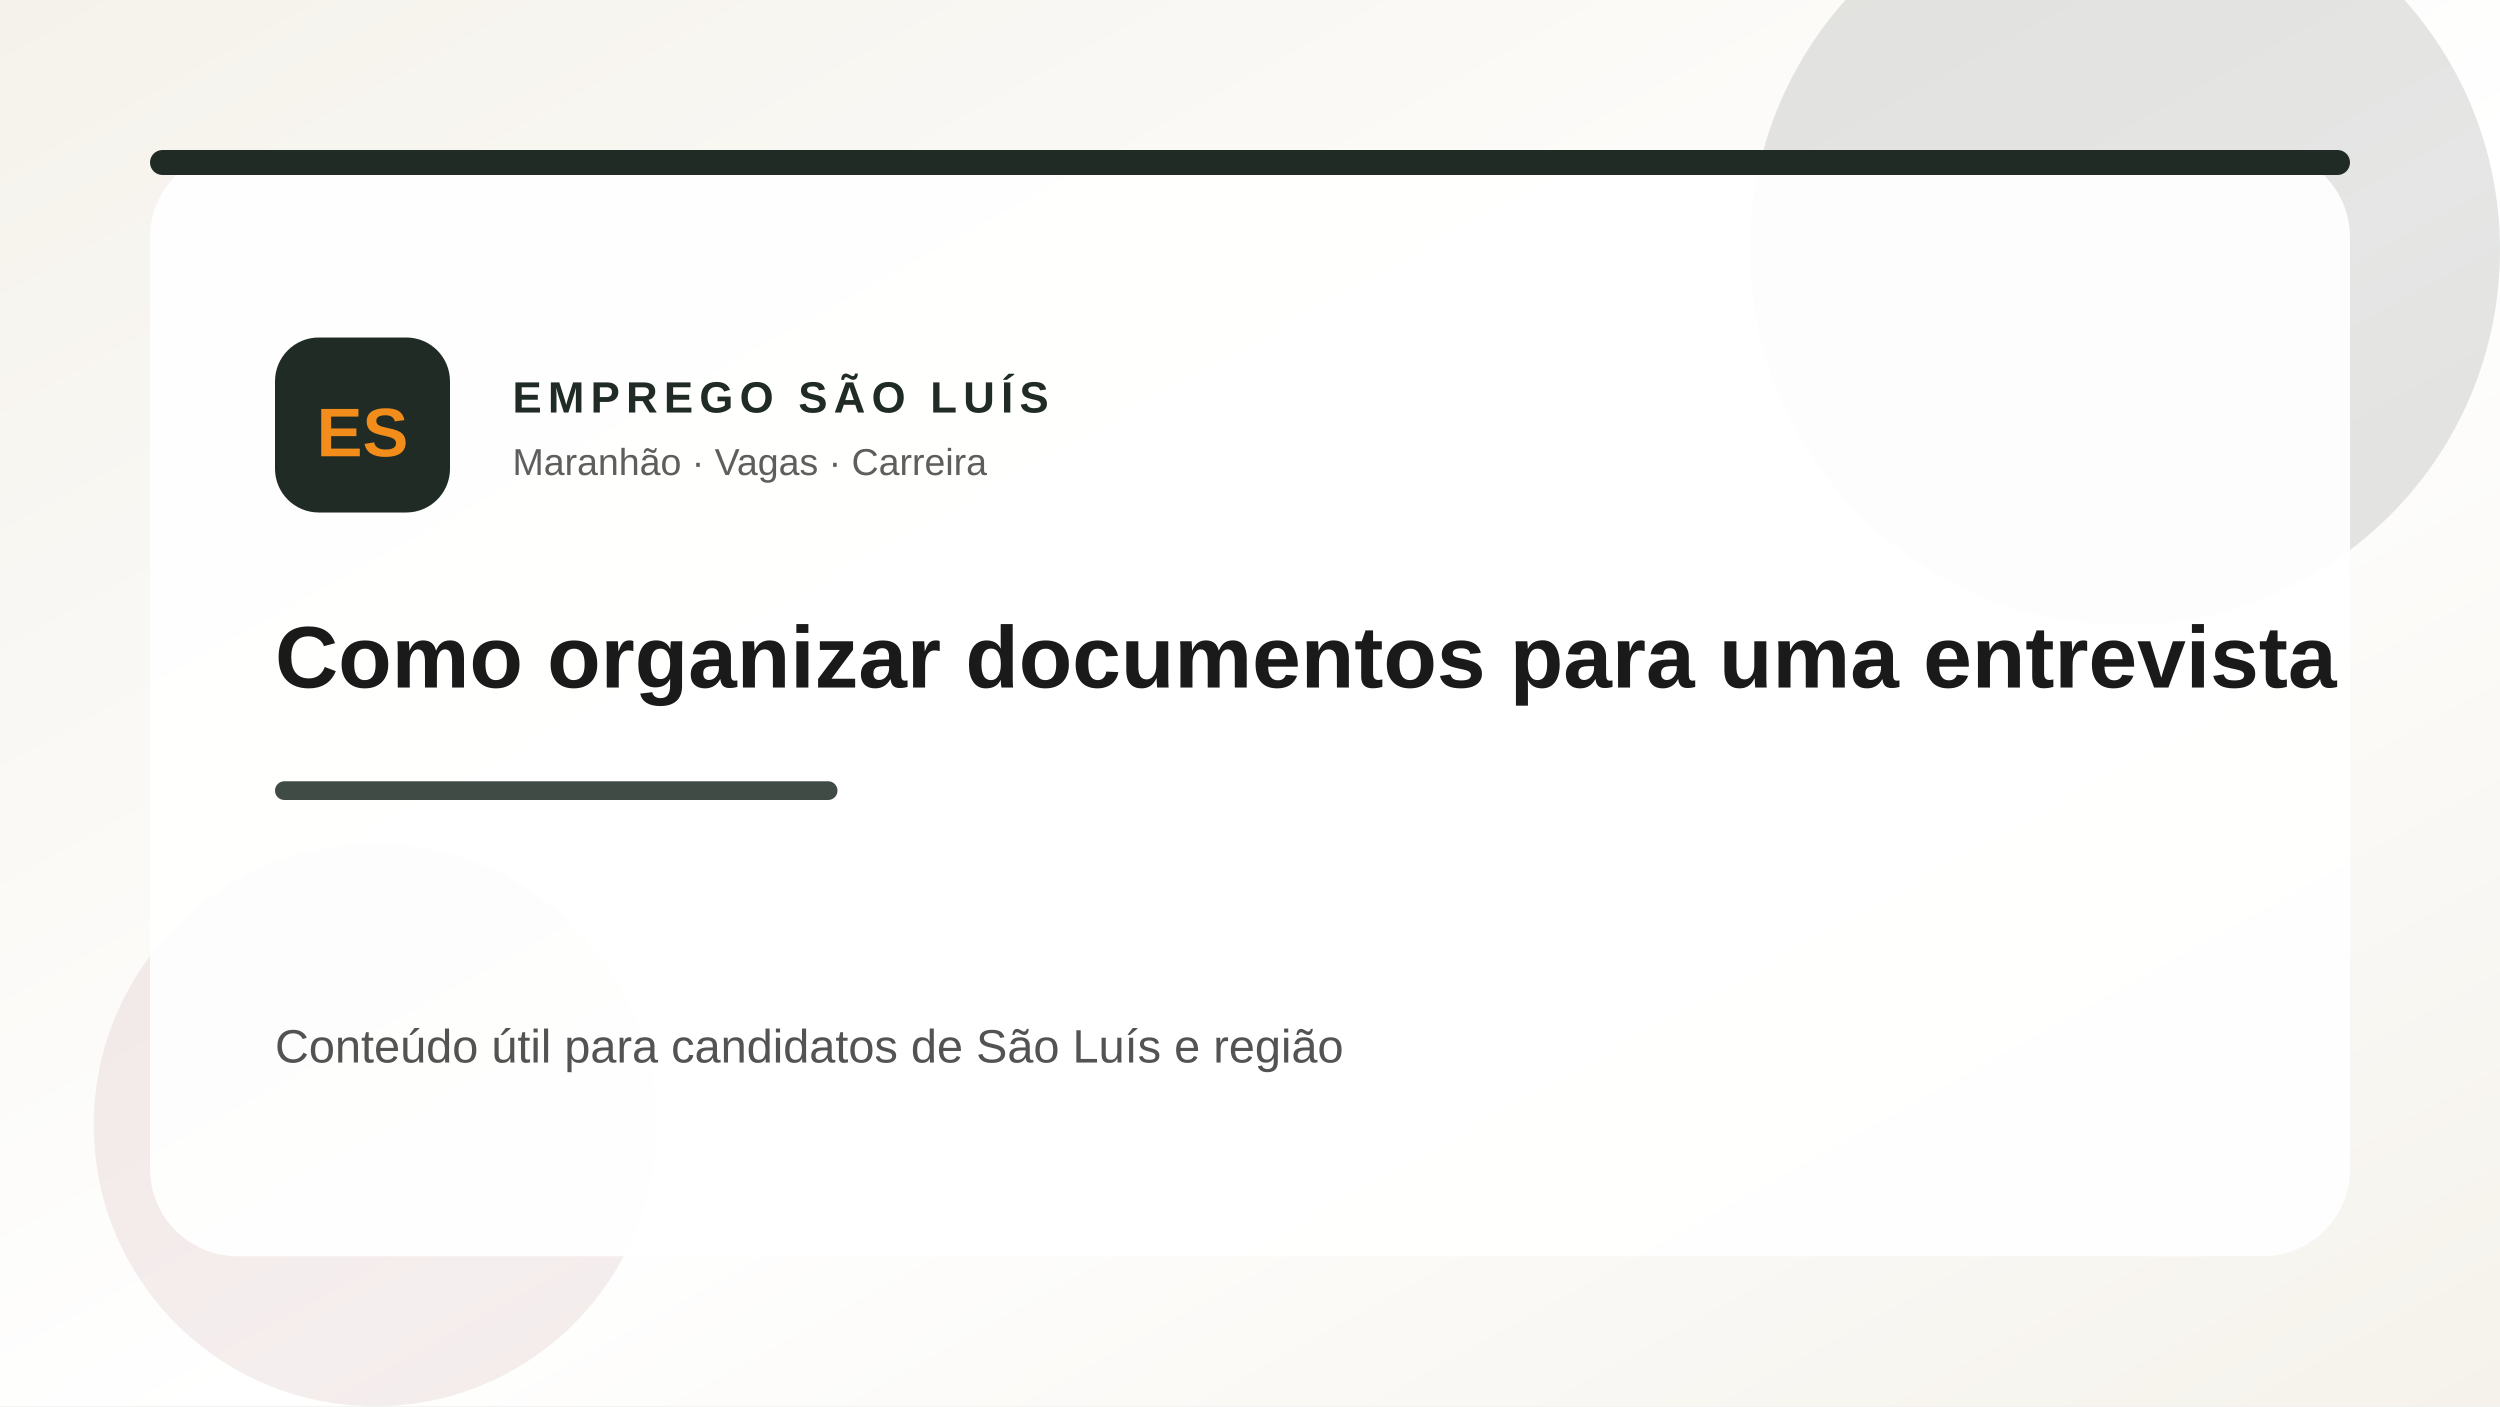
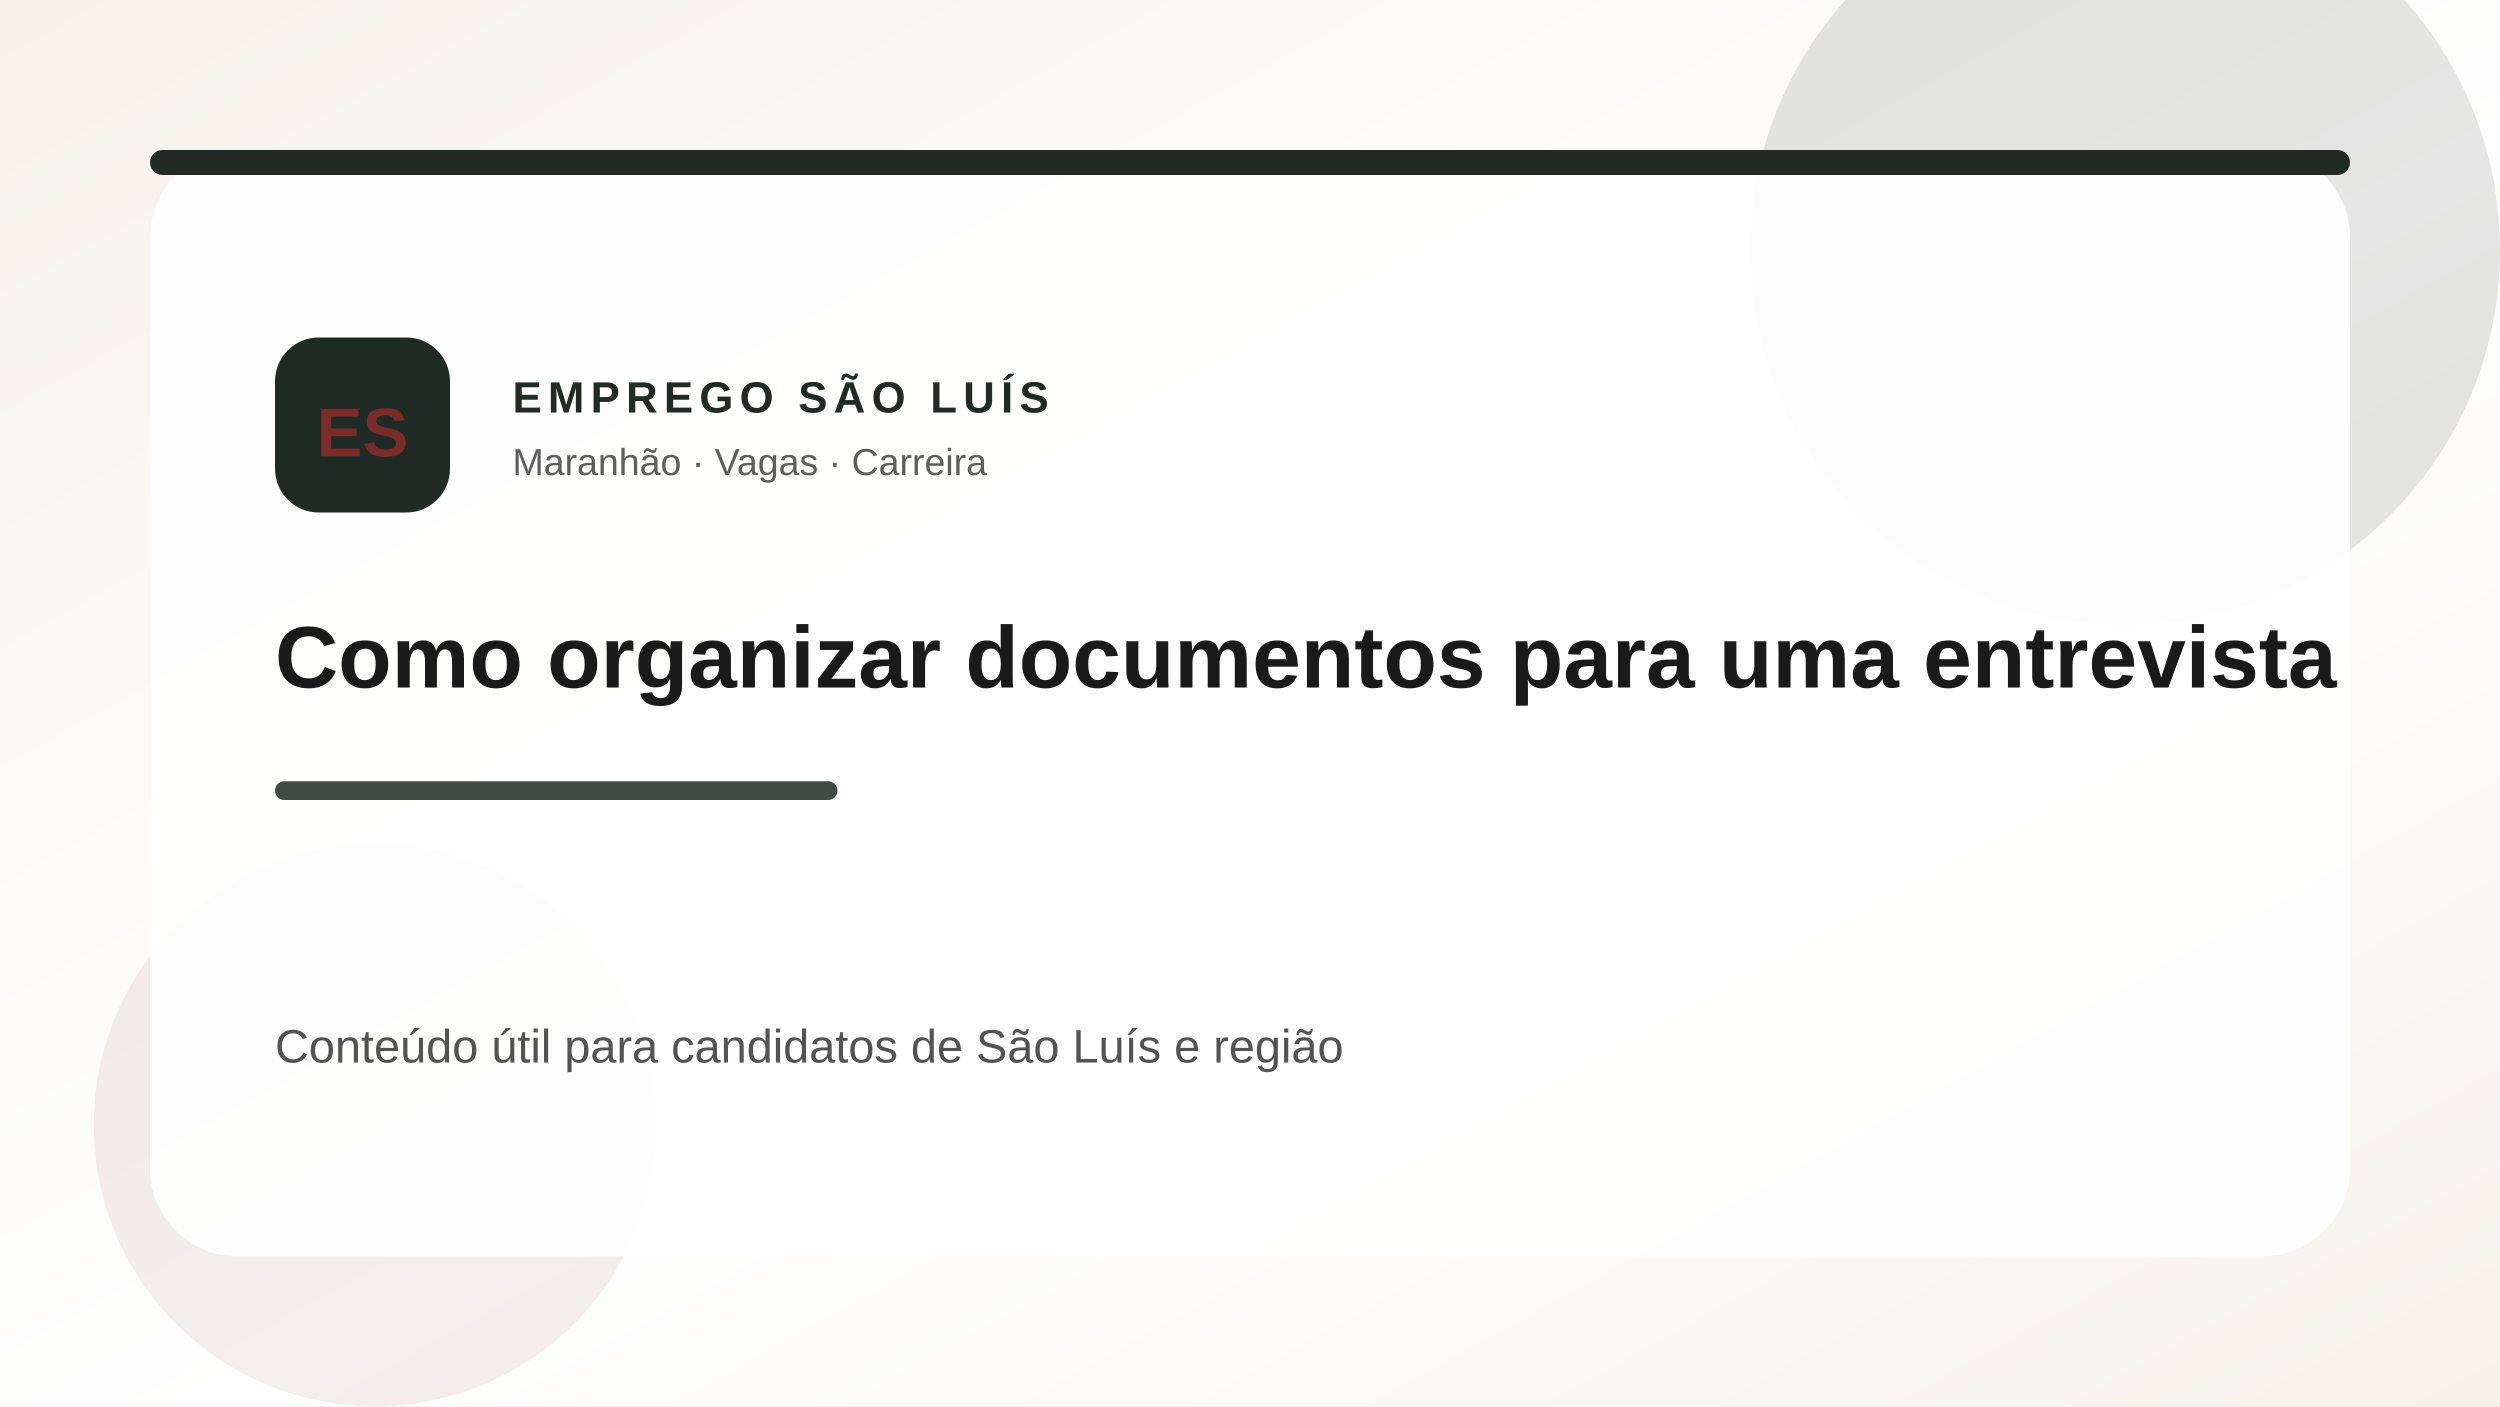
<svg xmlns="http://www.w3.org/2000/svg" width="800" height="450" viewBox="0 0 800 450" role="img" aria-label="Capa: Como organizar documentos para uma entrevista">
  <defs>
    <linearGradient id="bg-como-organizar-documentos-para-uma-entrevista" x1="0%" y1="0%" x2="100%" y2="100%">
      <stop offset="0%" stop-color="#F5F2EB" />
      <stop offset="55%" stop-color="#FFFFFF" />
      <stop offset="100%" stop-color="#F5F2EB" />
    </linearGradient>
  </defs>
  <rect width="800" height="450" fill="url(#bg-como-organizar-documentos-para-uma-entrevista)" />
  <circle cx="680" cy="80" r="120" fill="#1F2B24" opacity="0.12" />
  <circle cx="120" cy="360" r="90" fill="#7B2C28" opacity="0.08" />
  <rect x="48" y="48" width="704" height="354" rx="28" fill="#FFFFFF" opacity="0.92" />
  <rect x="48" y="48" width="704" height="8" rx="4" fill="#1F2B24" />
  <g transform="translate(88,108)">
    <rect x="0" y="0" width="56" height="56" rx="14" fill="#1F2B24" />
-     <text x="28" y="38" text-anchor="middle" font-family="Segoe UI, Arial, sans-serif" font-size="22" font-weight="700" fill="#F28C1B">ES</text>
+     <text x="28" y="38" text-anchor="middle" font-family="Segoe UI, Arial, sans-serif" font-size="22" font-weight="700" fill="#7B2C28">ES</text>
    <text x="76" y="24" font-family="Segoe UI, Arial, sans-serif" font-size="14" font-weight="700" fill="#1F2B24" letter-spacing="2">EMPREGO SÃO LUÍS</text>
    <text x="76" y="44" font-family="Segoe UI, Arial, sans-serif" font-size="12" fill="#1A1A1A" opacity="0.7">Maranhão · Vagas · Carreira</text>
  </g>
  <text x="88" y="220" font-family="Segoe UI, Arial, sans-serif" font-size="28" font-weight="700" fill="#1A1A1A">
    Como organizar documentos para uma entrevista
  </text>
  <rect x="88" y="250" width="180" height="6" rx="3" fill="#1F2B24" opacity="0.85" />
  <text x="88" y="340" font-family="Segoe UI, Arial, sans-serif" font-size="15" fill="#1A1A1A" opacity="0.75">Conteúdo útil para candidatos de São Luís e região</text>
</svg>
